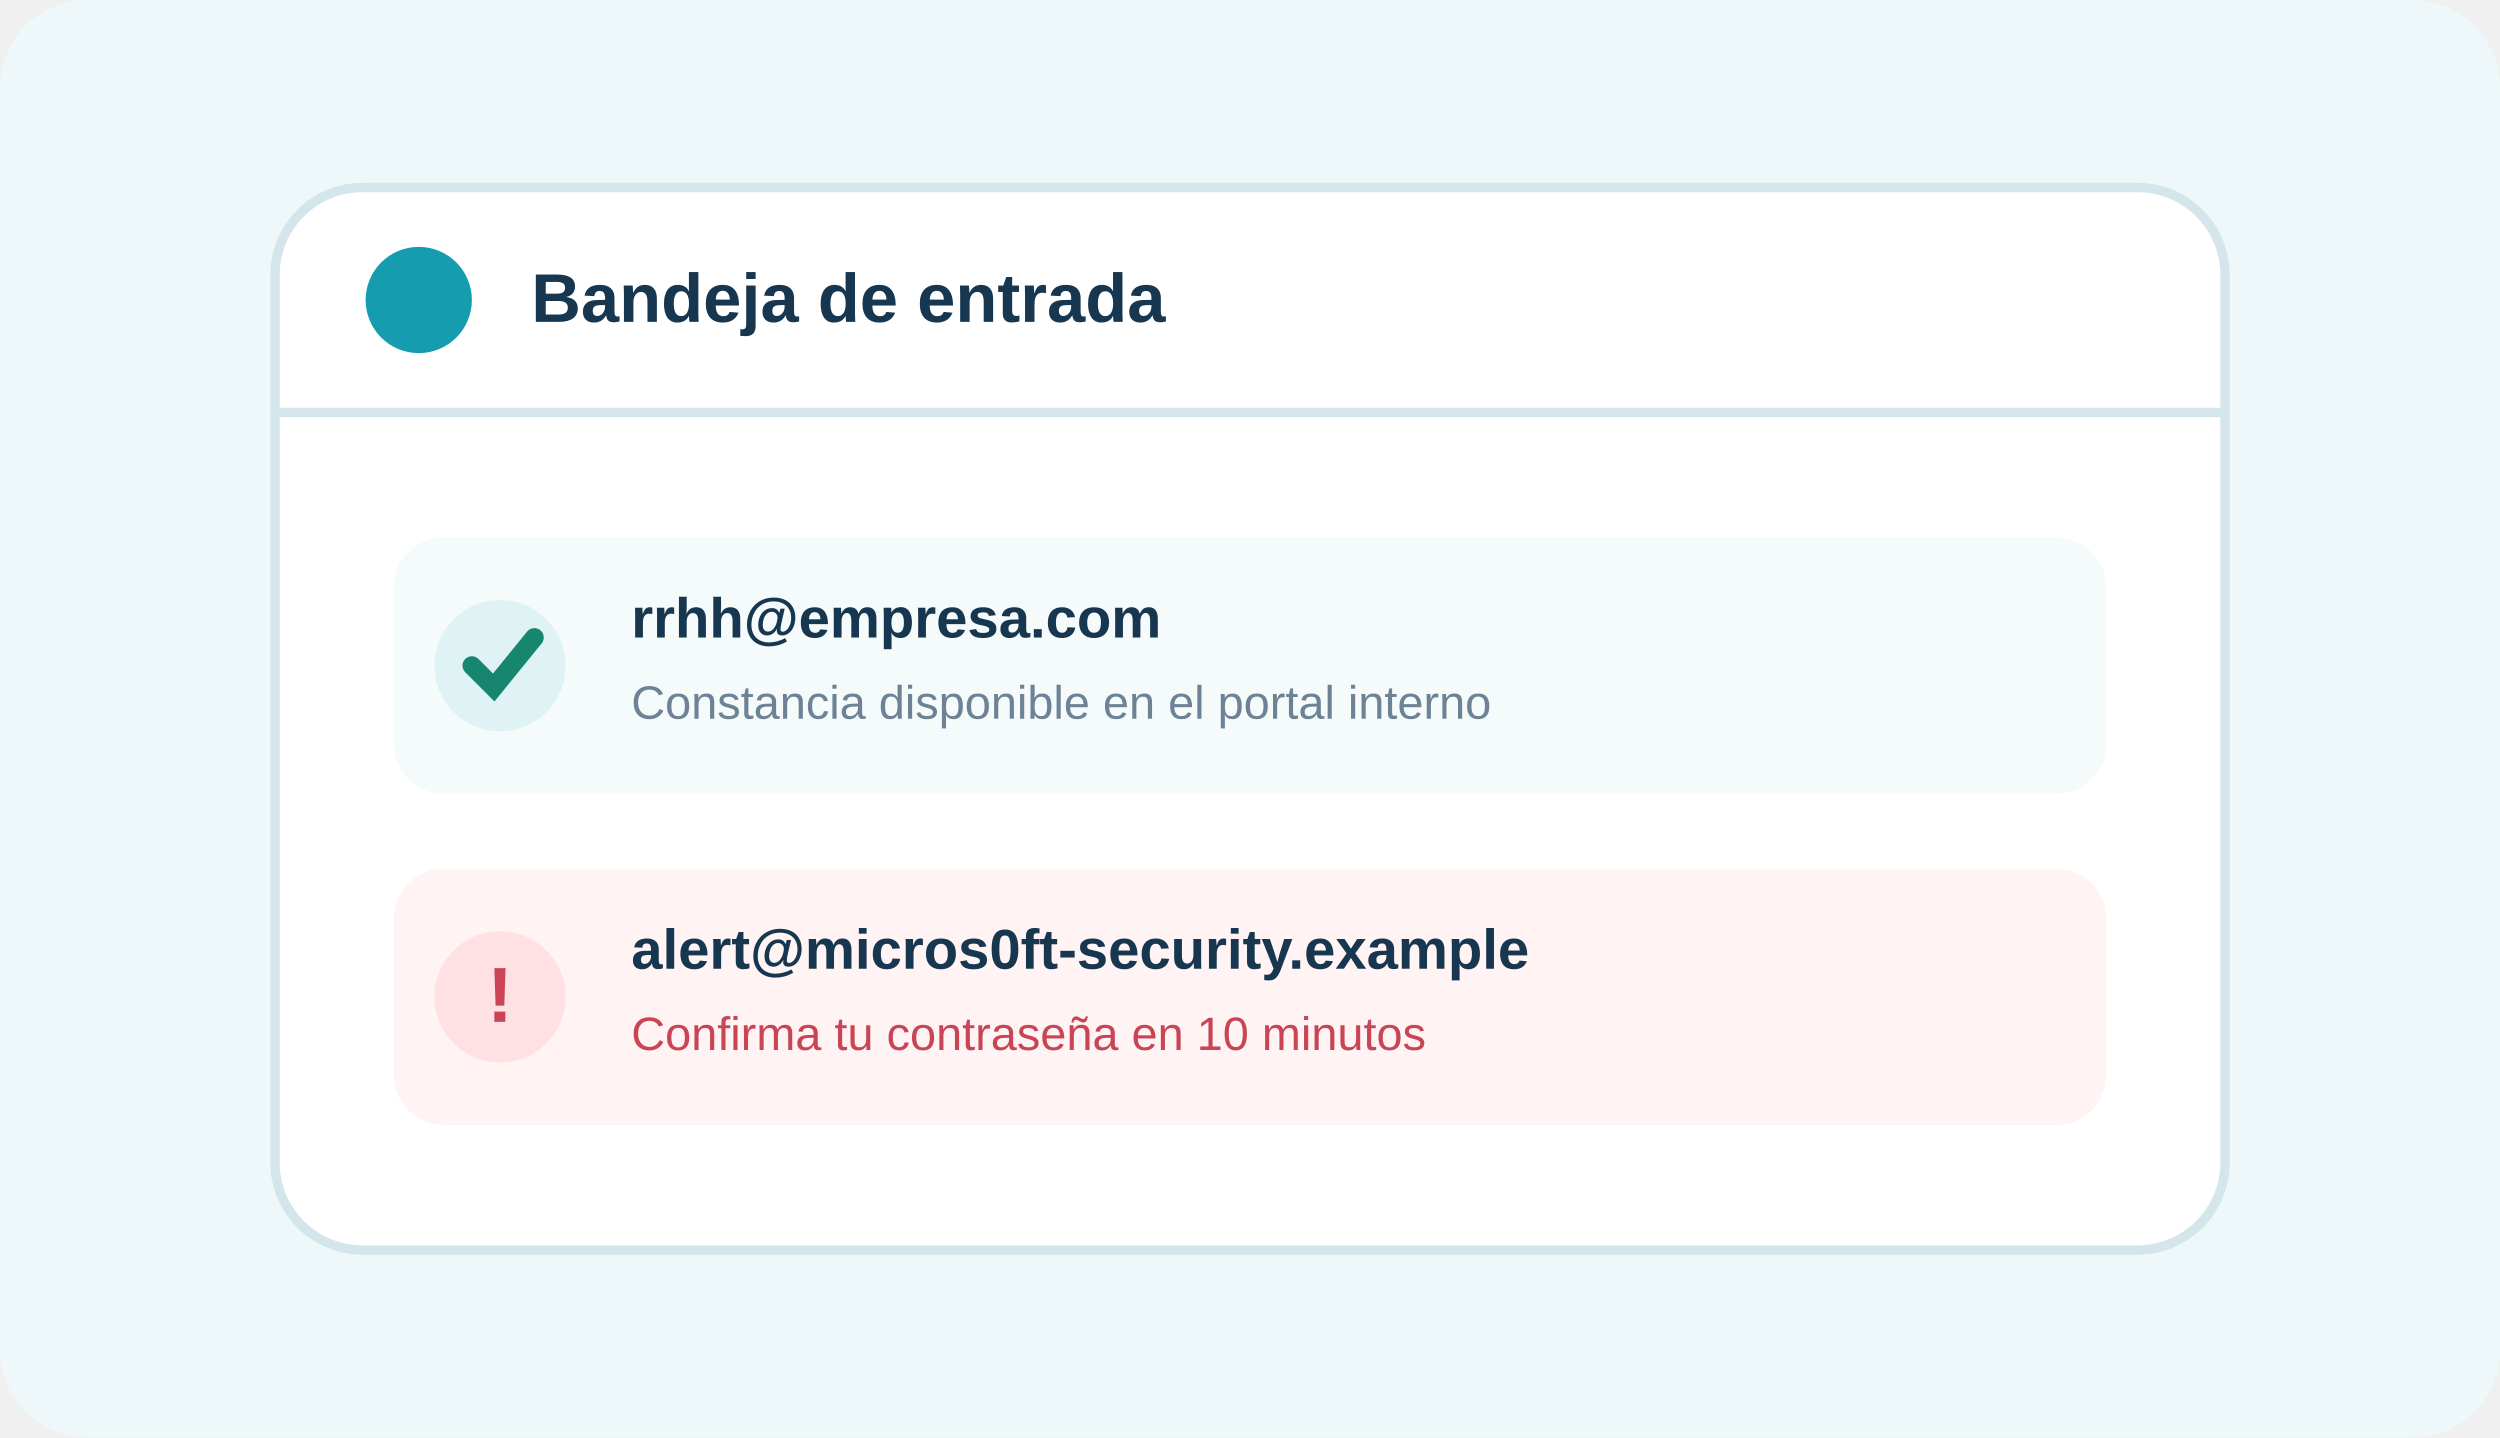
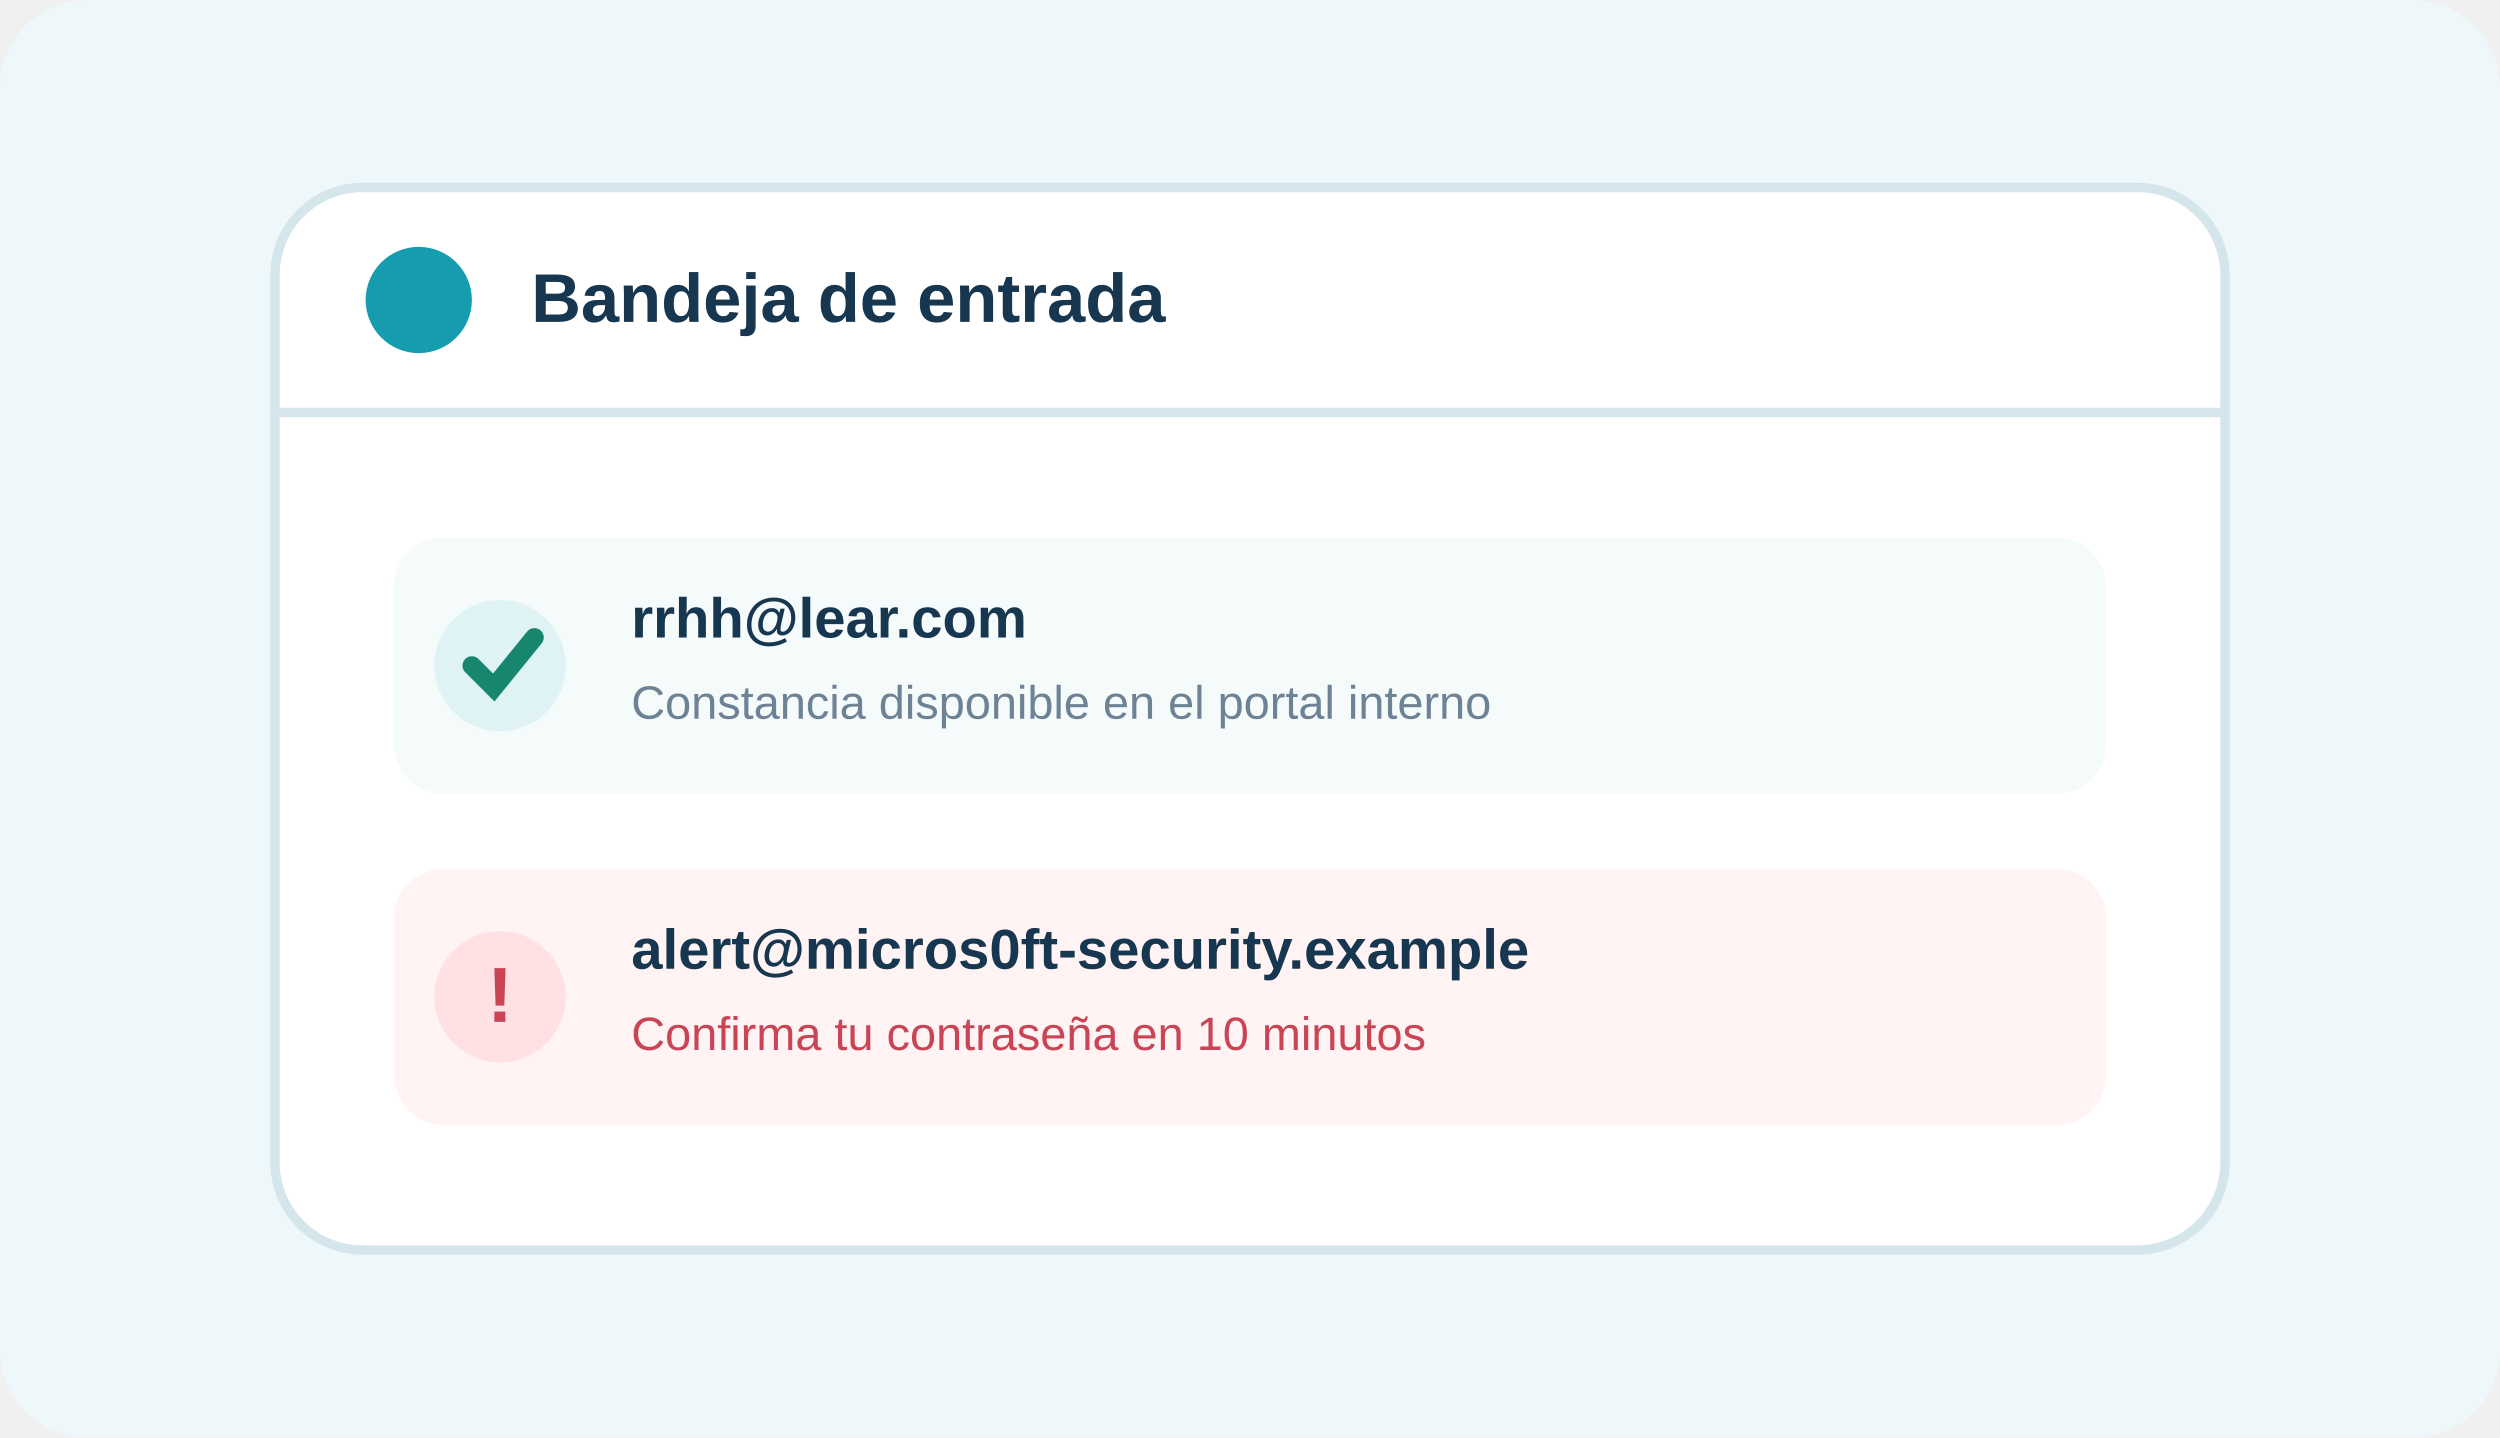
<svg xmlns="http://www.w3.org/2000/svg" viewBox="0 0 800 460">
  <rect width="800" height="460" rx="28" fill="#eef8fa" />
  <rect x="88" y="60" width="624" height="340" rx="28" fill="#fff" stroke="#d4e5eb" stroke-width="3" />
  <path d="M88 132h624" stroke="#d4e5eb" stroke-width="3" />
  <circle cx="134" cy="96" r="17" fill="#159cae" />
  <text x="170" y="103" font-family="Arial" font-size="22" font-weight="700" fill="#17364f">Bandeja de entrada</text>
  <rect x="126" y="172" width="548" height="82" rx="16" fill="#f5fafb" />
  <circle cx="160" cy="213" r="21" fill="#dff3f4" />
  <path d="M151 213l7 7 13-16" fill="none" stroke="#16866f" stroke-width="6" stroke-linecap="round" />
-   <text x="202" y="204" font-family="Arial" font-size="18" font-weight="700" fill="#17364f">rrhh@empresa.com</text>
+   <text x="202" y="204" font-family="Arial" font-size="18" font-weight="700" fill="#17364f">rrhh@lear.com</text>
  <text x="202" y="230" font-family="Arial" font-size="15" fill="#6d8295">Constancia disponible en el portal interno</text>
  <rect x="126" y="278" width="548" height="82" rx="16" fill="#fff3f3" />
  <circle cx="160" cy="319" r="21" fill="#ffe1e4" />
  <text x="160" y="327" text-anchor="middle" font-family="Arial" font-size="25" font-weight="700" fill="#c94455">!</text>
  <text x="202" y="310" font-family="Arial" font-size="18" font-weight="700" fill="#17364f">alert@micros0ft-security.example</text>
  <text x="202" y="336" font-family="Arial" font-size="15" fill="#c94455">Confirma tu contraseña en 10 minutos</text>
</svg>
